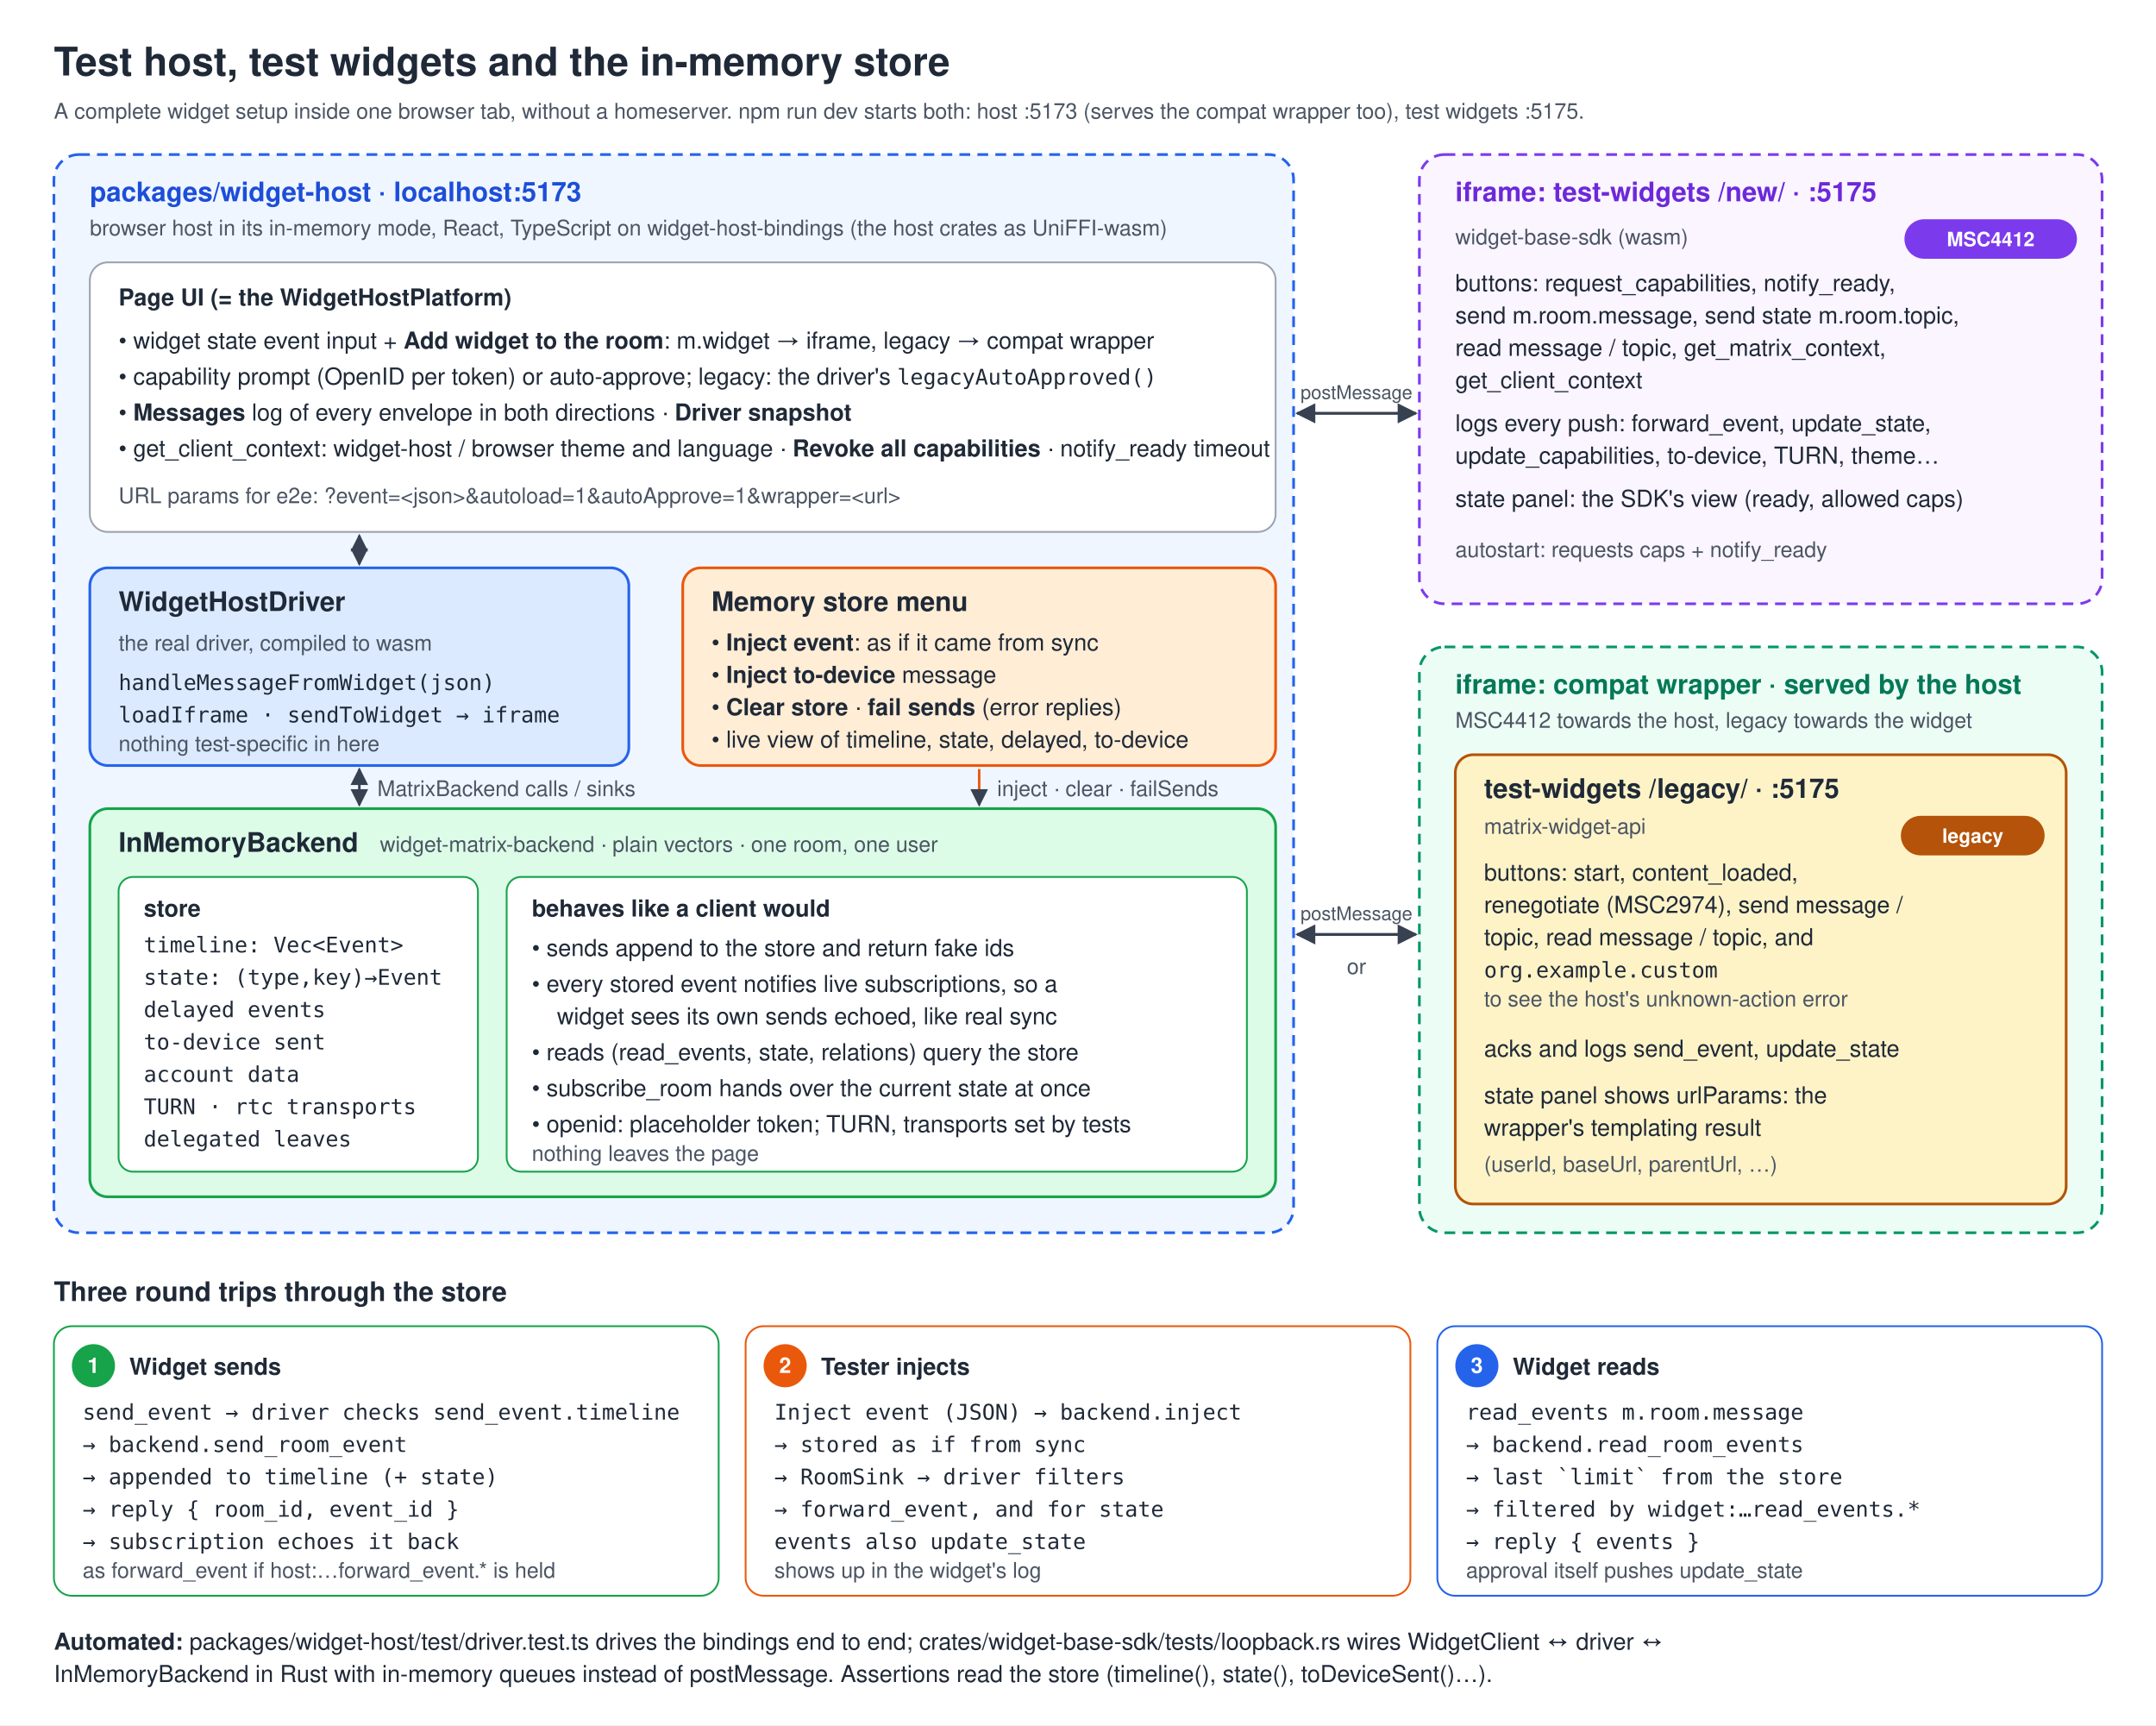
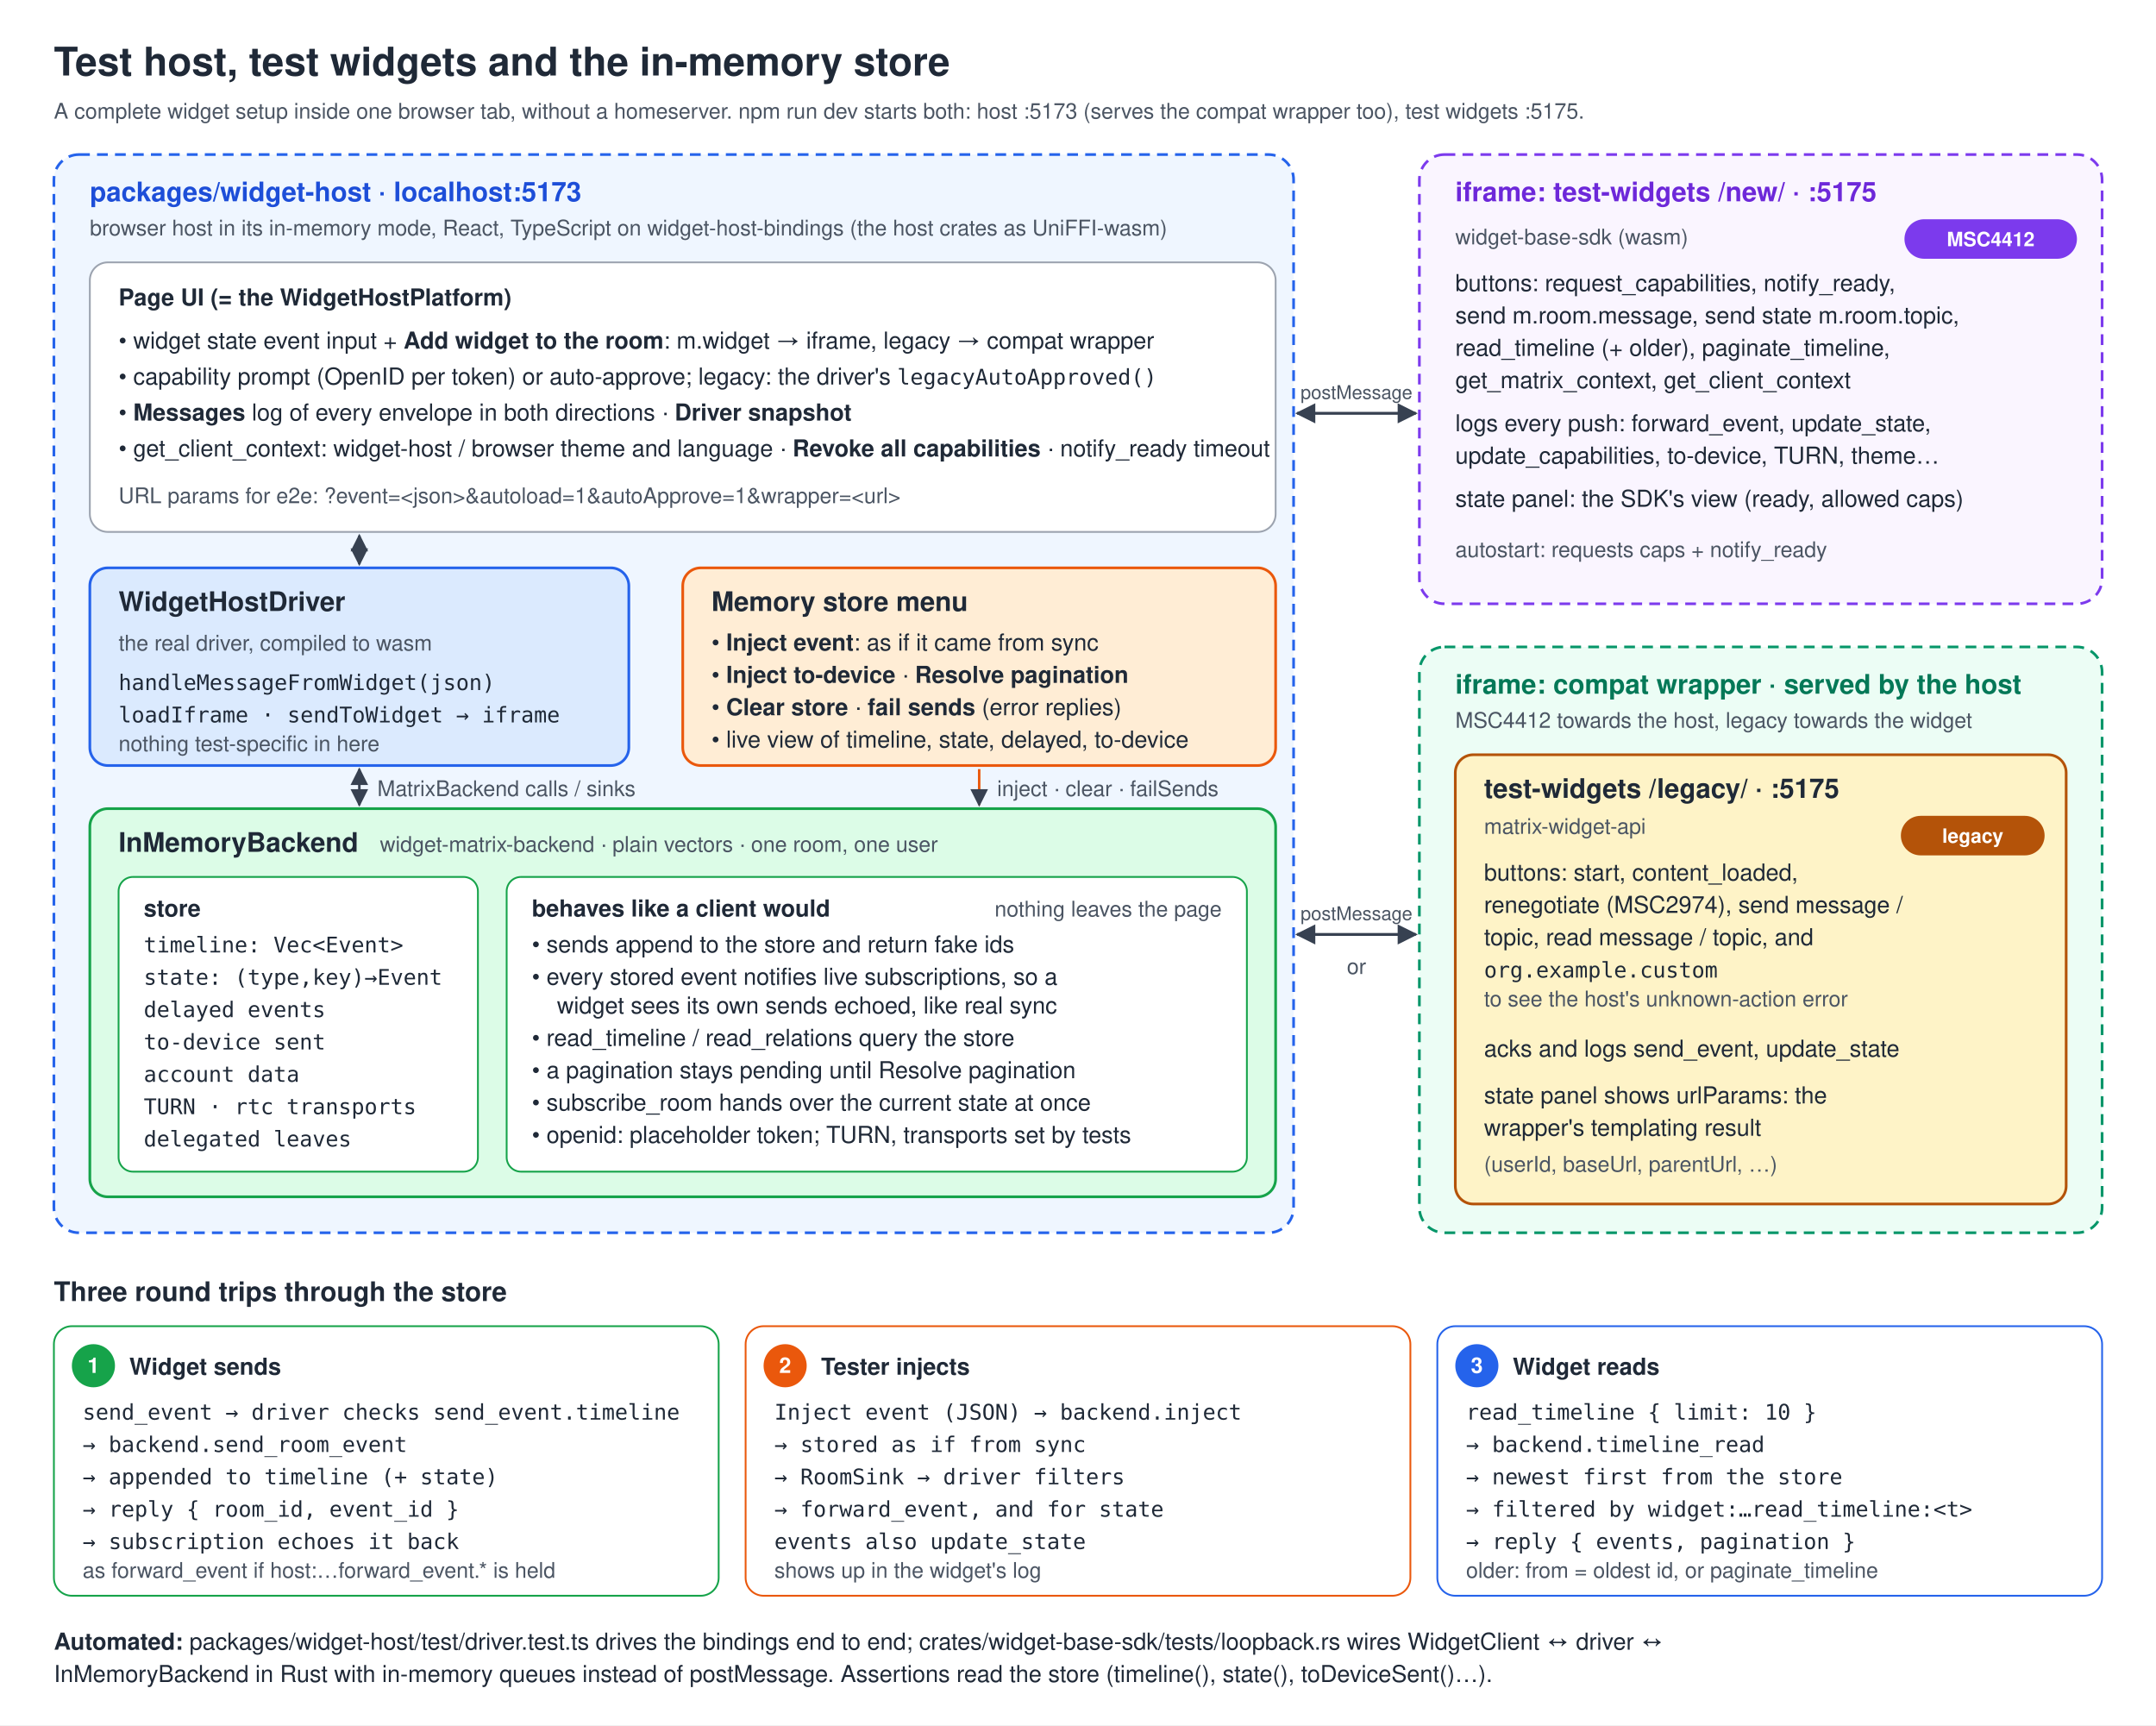
<svg xmlns="http://www.w3.org/2000/svg" viewBox="0 0 1200 960" width="1200" height="960" font-family="-apple-system, 'Segoe UI', Helvetica, Arial, sans-serif">
  <style>
    text { fill: #1f2937; white-space: pre; }
    .h1 { font-size: 22px; font-weight: 700; }
    .h2 { font-size: 15px; font-weight: 700; }
    .b { font-size: 13px; }
    .bb { font-size: 13px; font-weight: 700; }
    .s { font-size: 12px; fill: #4b5563; }
    .m { font-family: ui-monospace, SFMono-Regular, Menlo, monospace; font-size: 12px; }
    .badge { font-size: 11px; font-weight: 700; fill: #ffffff; }
    .num { font-size: 12px; font-weight: 700; fill: #ffffff; }
  </style>
  <defs>
    <marker id="arr" viewBox="0 0 10 10" refX="9" refY="5" markerWidth="7" markerHeight="7" orient="auto-start-reverse">
      <path d="M0,0 L10,5 L0,10 z" fill="#374151" />
    </marker>
    <marker id="arrg" viewBox="0 0 10 10" refX="9" refY="5" markerWidth="7" markerHeight="7" orient="auto">
      <path d="M0,0 L10,5 L0,10 z" fill="#16a34a" />
    </marker>
  </defs>
  <rect width="1200" height="960" fill="#ffffff" />
  <text x="30" y="42" class="h1">Test host, test widgets and the in-memory store</text>
  <text x="30" y="66" class="s">A complete widget setup inside one browser tab, without a homeserver. npm run dev starts both: host :5173 (serves the compat wrapper too), test widgets :5175.</text>
  <rect x="30" y="86" width="690" height="600" rx="14" fill="#eff6ff" stroke="#2563eb" stroke-width="1.5" stroke-dasharray="6 4" />
  <text x="50" y="112" class="h2" style="fill:#1d4ed8">packages/widget-host  ·  localhost:5173</text>
  <text x="50" y="131" class="s">browser host in its in-memory mode, React, TypeScript on widget-host-bindings (the host crates as UniFFI-wasm)</text>
  <rect x="50" y="146" width="660" height="150" rx="10" fill="#ffffff" stroke="#9ca3af" />
  <text x="66" y="170" class="bb">Page UI (= the WidgetHostPlatform)</text>
  <text x="66" y="194" class="b">• widget state event input + <tspan font-weight="700">Add widget to the room</tspan>: m.widget → iframe, legacy → compat wrapper</text>
  <text x="66" y="214" class="b">• capability prompt (OpenID per token) or auto-approve; legacy: the driver's <tspan font-family="ui-monospace, SFMono-Regular, Menlo, monospace" font-size="12">legacyAutoApproved()</tspan>
  </text>
  <text x="66" y="234" class="b">• <tspan font-weight="700">Messages</tspan> log of every envelope in both directions · <tspan font-weight="700">Driver snapshot</tspan>
  </text>
  <text x="66" y="254" class="b">• get_client_context: widget-host / browser theme and language · <tspan font-weight="700">Revoke all capabilities</tspan> · notify_ready timeout</text>
  <text x="66" y="280" class="s">URL params for e2e: ?event=&lt;json&gt;&amp;autoload=1&amp;autoApprove=1&amp;wrapper=&lt;url&gt;</text>
  <rect x="50" y="316" width="300" height="110" rx="10" fill="#dbeafe" stroke="#2563eb" stroke-width="1.5" />
  <text x="66" y="340" class="h2">WidgetHostDriver</text>
  <text x="66" y="362" class="s">the real driver, compiled to wasm</text>
  <text x="66" y="384" class="m">handleMessageFromWidget(json)</text>
  <text x="66" y="402" class="m">loadIframe · sendToWidget → iframe</text>
  <text x="66" y="418" class="s">nothing test-specific in here</text>
  <rect x="380" y="316" width="330" height="110" rx="10" fill="#ffedd5" stroke="#ea580c" stroke-width="1.5" />
  <text x="396" y="340" class="h2">Memory store menu</text>
  <text x="396" y="362" class="b">• <tspan font-weight="700">Inject event</tspan>: as if it came from sync</text>
-   <text x="396" y="380" class="b">• <tspan font-weight="700">Inject to-device</tspan> message</text>
+   <text x="396" y="380" class="b">• <tspan font-weight="700">Inject to-device</tspan> · <tspan font-weight="700">Resolve pagination</tspan>
+   </text>
  <text x="396" y="398" class="b">• <tspan font-weight="700">Clear store</tspan> · <tspan font-weight="700">fail sends</tspan> (error replies)</text>
  <text x="396" y="416" class="b">• live view of timeline, state, delayed, to-device</text>
  <rect x="50" y="450" width="660" height="216" rx="10" fill="#dcfce7" stroke="#16a34a" stroke-width="1.5" />
  <text x="66" y="474" class="h2">InMemoryBackend<tspan dx="12" font-size="12" font-weight="400" fill="#4b5563">widget-matrix-backend · plain vectors · one room, one user</tspan>
  </text>
  <rect x="66" y="488" width="200" height="164" rx="8" fill="#ffffff" stroke="#16a34a" />
  <text x="80" y="510" class="bb">store</text>
  <text x="80" y="530" class="m">timeline: Vec&lt;Event&gt;</text>
  <text x="80" y="548" class="m">state: (type,key)→Event</text>
  <text x="80" y="566" class="m">delayed events</text>
  <text x="80" y="584" class="m">to-device sent</text>
  <text x="80" y="602" class="m">account data</text>
  <text x="80" y="620" class="m">TURN · rtc transports</text>
  <text x="80" y="638" class="m">delegated leaves</text>
  <rect x="282" y="488" width="412" height="164" rx="8" fill="#ffffff" stroke="#16a34a" />
  <text x="296" y="510" class="bb">behaves like a client would</text>
-   <text x="296" y="532" class="b">• sends append to the store and return fake ids</text>
-   <text x="296" y="552" class="b">• every stored event notifies live subscriptions, so a</text>
-   <text x="310" y="570" class="b">widget sees its own sends echoed, like real sync</text>
-   <text x="296" y="590" class="b">• reads (read_events, state, relations) query the store</text>
-   <text x="296" y="610" class="b">• subscribe_room hands over the current state at once</text>
-   <text x="296" y="630" class="b">• openid: placeholder token; TURN, transports set by tests</text>
-   <text x="296" y="646" class="s">nothing leaves the page</text>
+   <text x="680" y="510" class="s" text-anchor="end">nothing leaves the page</text>
+   <text x="296" y="530" class="b">• sends append to the store and return fake ids</text>
+   <text x="296" y="548" class="b">• every stored event notifies live subscriptions, so a</text>
+   <text x="310" y="564" class="b">widget sees its own sends echoed, like real sync</text>
+   <text x="296" y="582" class="b">• read_timeline / read_relations query the store</text>
+   <text x="296" y="600" class="b">• a pagination stays pending until Resolve pagination</text>
+   <text x="296" y="618" class="b">• subscribe_room hands over the current state at once</text>
+   <text x="296" y="636" class="b">• openid: placeholder token; TURN, transports set by tests</text>
  <line x1="200" y1="298" x2="200" y2="314" stroke="#374151" stroke-width="1.4" marker-end="url(#arr)" marker-start="url(#arr)" />
  <line x1="200" y1="428" x2="200" y2="448" stroke="#374151" stroke-width="1.4" marker-end="url(#arr)" marker-start="url(#arr)" />
  <text x="210" y="443" class="s">MatrixBackend calls / sinks</text>
  <line x1="545" y1="428" x2="545" y2="448" stroke="#ea580c" stroke-width="1.4" marker-end="url(#arr)" />
  <text x="555" y="443" class="s">inject · clear · failSends</text>
  <rect x="790" y="86" width="380" height="250" rx="14" fill="#faf5ff" stroke="#7c3aed" stroke-width="1.5" stroke-dasharray="6 4" />
  <text x="810" y="112" class="h2" style="fill:#6d28d9">iframe: test-widgets /new/  ·  :5175</text>
  <rect x="1060" y="122" width="96" height="22" rx="11" fill="#7c3aed" />
  <text x="1108" y="137" class="badge" text-anchor="middle">MSC4412</text>
  <text x="810" y="136" class="s">widget-base-sdk (wasm)</text>
  <text x="810" y="162" class="b">buttons: request_capabilities, notify_ready,</text>
  <text x="810" y="180" class="b">send m.room.message, send state m.room.topic,</text>
-   <text x="810" y="198" class="b">read message / topic, get_matrix_context,</text>
-   <text x="810" y="216" class="b">get_client_context</text>
+   <text x="810" y="198" class="b">read_timeline (+ older), paginate_timeline,</text>
+   <text x="810" y="216" class="b">get_matrix_context, get_client_context</text>
  <text x="810" y="240" class="b">logs every push: forward_event, update_state,</text>
  <text x="810" y="258" class="b">update_capabilities, to-device, TURN, theme…</text>
  <text x="810" y="282" class="b">state panel: the SDK's view (ready, allowed caps)</text>
  <text x="810" y="310" class="s">autostart: requests caps + notify_ready</text>
  <rect x="790" y="360" width="380" height="326" rx="14" fill="#ecfdf5" stroke="#059669" stroke-width="1.5" stroke-dasharray="6 4" />
  <text x="810" y="386" class="h2" style="fill:#047857">iframe: compat wrapper  ·  served by the host</text>
  <text x="810" y="405" class="s">MSC4412 towards the host, legacy towards the widget</text>
  <rect x="810" y="420" width="340" height="250" rx="10" fill="#fef3c7" stroke="#b45309" stroke-width="1.5" />
  <text x="826" y="444" class="h2">test-widgets /legacy/  ·  :5175</text>
  <rect x="1058" y="454" width="80" height="22" rx="11" fill="#b45309" />
  <text x="1098" y="469" class="badge" text-anchor="middle">legacy</text>
  <text x="826" y="464" class="s">matrix-widget-api</text>
  <text x="826" y="490" class="b">buttons: start, content_loaded,</text>
  <text x="826" y="508" class="b">renegotiate (MSC2974), send message /</text>
  <text x="826" y="526" class="b">topic, read message / topic, and</text>
  <text x="826" y="544" class="m">org.example.custom</text>
  <text x="826" y="560" class="s">to see the host's unknown-action error</text>
  <text x="826" y="588" class="b">acks and logs send_event, update_state</text>
  <text x="826" y="614" class="b">state panel shows urlParams: the</text>
  <text x="826" y="632" class="b">wrapper's templating result</text>
  <text x="826" y="652" class="s">(userId, baseUrl, parentUrl, …)</text>
  <line x1="722" y1="230" x2="788" y2="230" stroke="#374151" stroke-width="1.6" marker-end="url(#arr)" marker-start="url(#arr)" />
  <text x="755" y="222" class="s" text-anchor="middle" style="font-size:10.5px">postMessage</text>
  <line x1="722" y1="520" x2="788" y2="520" stroke="#374151" stroke-width="1.6" marker-end="url(#arr)" marker-start="url(#arr)" />
  <text x="755" y="512" class="s" text-anchor="middle" style="font-size:10.5px">postMessage</text>
  <text x="755" y="542" class="s" text-anchor="middle">or</text>
  <text x="30" y="724" class="h2">Three round trips through the store</text>
  <rect x="30" y="738" width="370" height="150" rx="10" fill="#ffffff" stroke="#16a34a" />
  <circle cx="52" cy="760" r="12" fill="#16a34a" />
  <text x="52" y="764" class="num" text-anchor="middle">1</text>
  <text x="72" y="765" class="bb">Widget sends</text>
  <text x="46" y="790" class="m">send_event → driver checks send_event.timeline</text>
  <text x="46" y="808" class="m">→ backend.send_room_event</text>
  <text x="46" y="826" class="m">→ appended to timeline (+ state)</text>
  <text x="46" y="844" class="m">→ reply { room_id, event_id }</text>
  <text x="46" y="862" class="m">→ subscription echoes it back</text>
  <text x="46" y="878" class="s">   as forward_event if host:…forward_event.* is held</text>
  <rect x="415" y="738" width="370" height="150" rx="10" fill="#ffffff" stroke="#ea580c" />
  <circle cx="437" cy="760" r="12" fill="#ea580c" />
  <text x="437" y="764" class="num" text-anchor="middle">2</text>
  <text x="457" y="765" class="bb">Tester injects</text>
  <text x="431" y="790" class="m">Inject event (JSON) → backend.inject</text>
  <text x="431" y="808" class="m">→ stored as if from sync</text>
  <text x="431" y="826" class="m">→ RoomSink → driver filters</text>
  <text x="431" y="844" class="m">→ forward_event, and for state</text>
  <text x="431" y="862" class="m">  events also update_state</text>
  <text x="431" y="878" class="s">   shows up in the widget's log</text>
  <rect x="800" y="738" width="370" height="150" rx="10" fill="#ffffff" stroke="#2563eb" />
  <circle cx="822" cy="760" r="12" fill="#2563eb" />
  <text x="822" y="764" class="num" text-anchor="middle">3</text>
  <text x="842" y="765" class="bb">Widget reads</text>
-   <text x="816" y="790" class="m">read_events m.room.message</text>
-   <text x="816" y="808" class="m">→ backend.read_room_events</text>
-   <text x="816" y="826" class="m">→ last `limit` from the store</text>
-   <text x="816" y="844" class="m">→ filtered by widget:…read_events.*</text>
-   <text x="816" y="862" class="m">→ reply { events }</text>
-   <text x="816" y="878" class="s">   approval itself pushes update_state</text>
+   <text x="816" y="790" class="m">read_timeline { limit: 10 }</text>
+   <text x="816" y="808" class="m">→ backend.timeline_read</text>
+   <text x="816" y="826" class="m">→ newest first from the store</text>
+   <text x="816" y="844" class="m">→ filtered by widget:…read_timeline:&lt;t&gt;</text>
+   <text x="816" y="862" class="m">→ reply { events, pagination }</text>
+   <text x="816" y="878" class="s">   older: from = oldest id, or paginate_timeline</text>
  <text x="30" y="918" class="b">
    <tspan font-weight="700">Automated:</tspan> packages/widget-host/test/driver.test.ts drives the bindings end to end; crates/widget-base-sdk/tests/loopback.rs wires WidgetClient ↔ driver ↔</text>
  <text x="30" y="936" class="b">InMemoryBackend in Rust with in-memory queues instead of postMessage. Assertions read the store (timeline(), state(), toDeviceSent()…).</text>
</svg>
